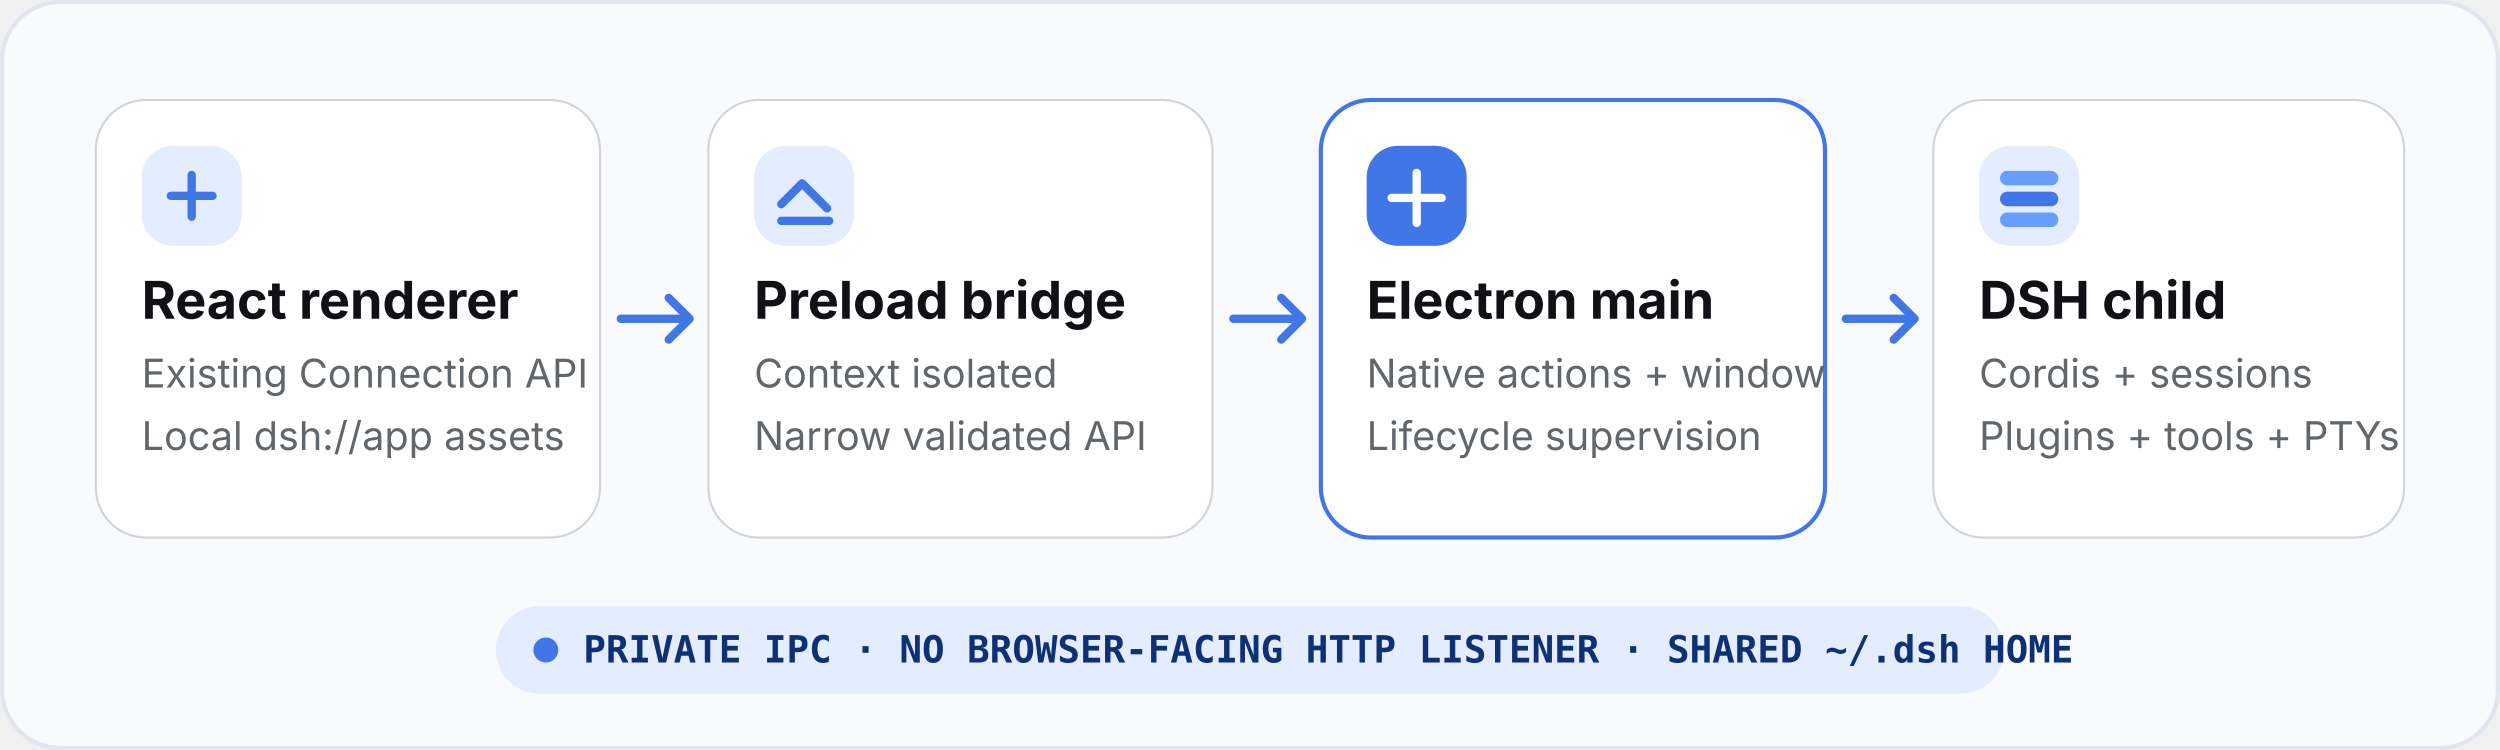
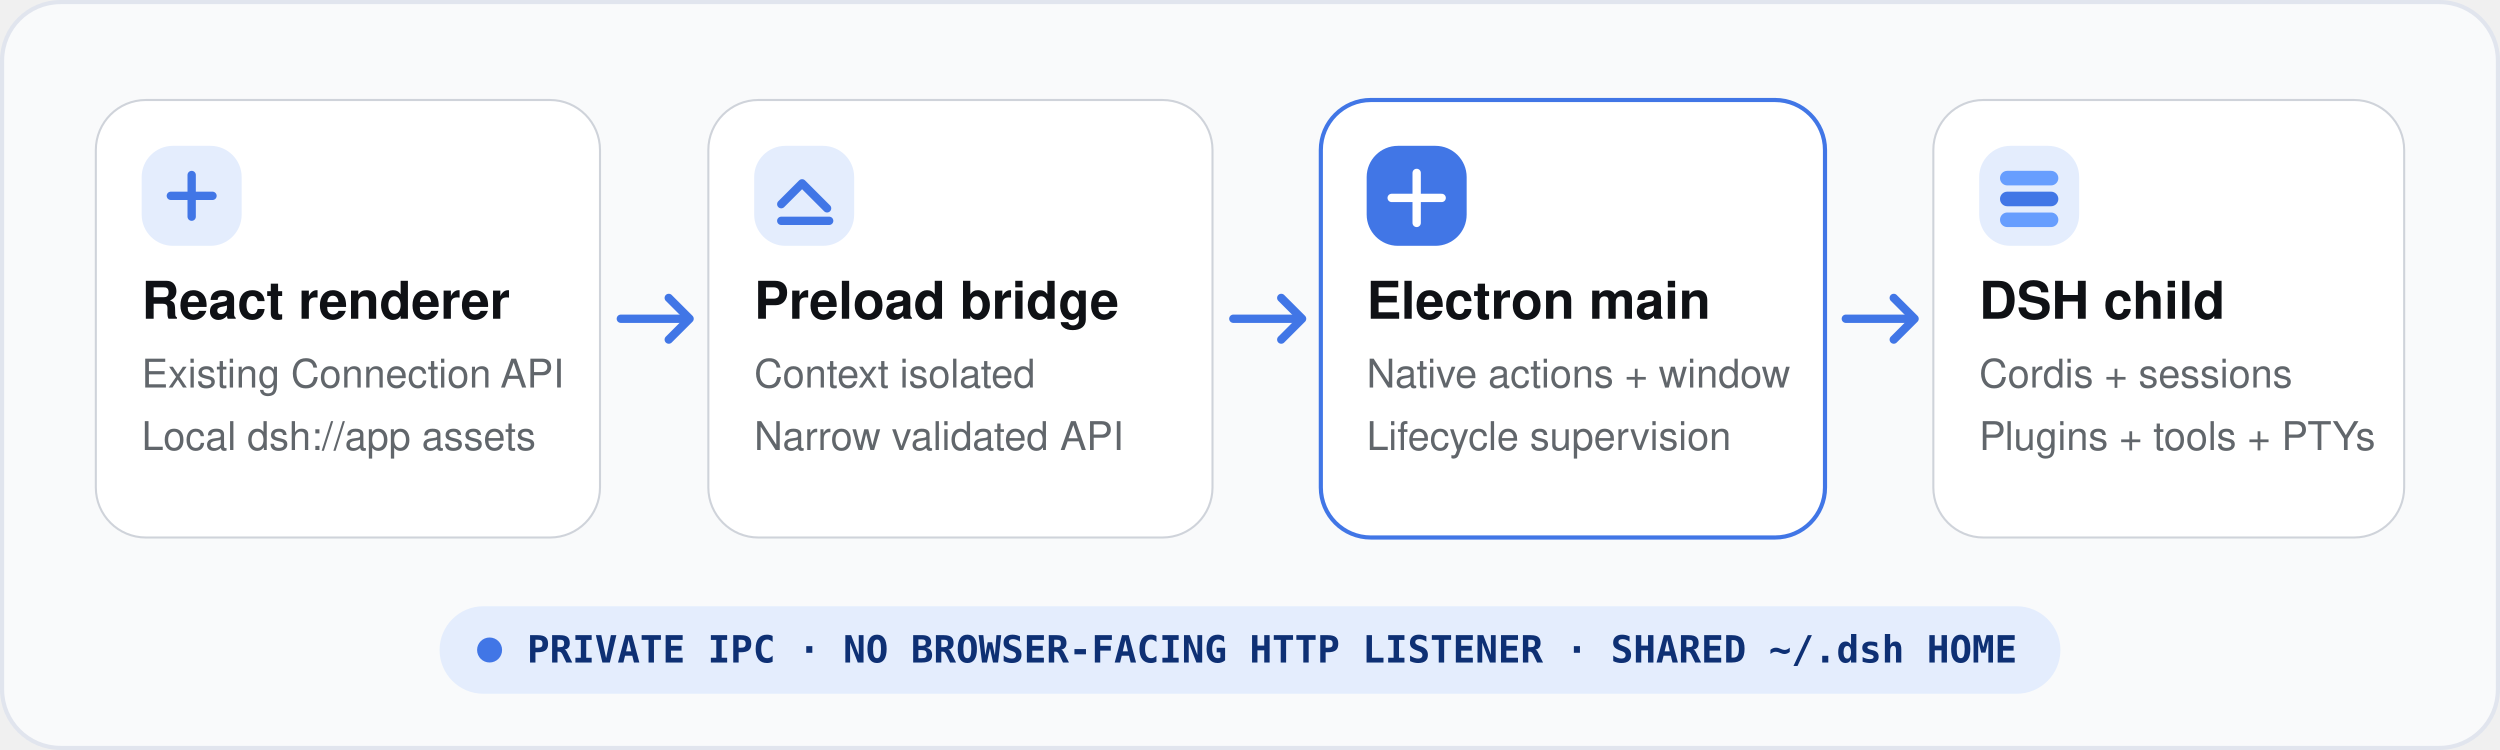
- <svg xmlns="http://www.w3.org/2000/svg" width="1200" height="360" viewBox="0 0 1200 360" role="img" aria-labelledby="title desc">
-   <rect x="1" y="1" width="1198" height="358" rx="28" fill="#F9FAFB" stroke="#E1E5EE" stroke-width="2" />
-   <g font-family="-apple-system, BlinkMacSystemFont, 'Segoe UI', sans-serif">
-     <g transform="translate(46 48)">
-       <rect width="242" height="210" rx="24" fill="#FFFFFF" stroke="#CFD3DA" />
-       <rect x="22" y="22" width="48" height="48" rx="15" fill="#E4EDFD" />
-       <path d="M36 46H56M46 36V56" stroke="#4176E6" stroke-width="4" stroke-linecap="round" />
-       <text x="22" y="105" fill="#0F1115" font-size="25" font-weight="700">React renderer</text>
-       <text x="22" y="138" fill="#61666B" font-size="19">Existing Connection API</text>
-       <text x="22" y="168" fill="#61666B" font-size="19">Local dsh://app assets</text>
+ <svg xmlns="http://www.w3.org/2000/svg" width="100%" height="100%" viewBox="0 0 1200 360" version="1.1" xml:space="preserve" style="fill-rule:evenodd;clip-rule:evenodd;">
+   <path d="M1199,29L1199,331C1199,346.454 1186.454,359 1171,359L29,359C13.546,359 1,346.454 1,331L1,29C1,13.546 13.546,1 29,1L1171,1C1186.454,1 1199,13.546 1199,29Z" style="fill:rgb(249,250,251);stroke:rgb(225,229,238);stroke-width:2px;" />
+   <g>
+     <g transform="matrix(1,0,0,1,46,48)">
+       <path d="M242,24L242,186C242,199.246 231.246,210 218,210L24,210C10.754,210 0,199.246 0,186L0,24C0,10.754 10.754,0 24,0L218,0C231.246,0 242,10.754 242,24Z" style="fill:white;stroke:rgb(207,211,218);stroke-width:1px;" />
+       <path d="M70,37L70,55C70,63.279 63.279,70 55,70L37,70C28.721,70 22,63.279 22,55L22,37C22,28.721 28.721,22 37,22L55,22C63.279,22 70,28.721 70,37Z" style="fill:rgb(228,237,253);" />
+       <path d="M36,46L56,46M46,36L46,56" style="fill-rule:nonzero;stroke:rgb(65,118,230);stroke-width:4px;stroke-linecap:round;" />
+       <g transform="matrix(1,0,0,1,22,105)">
+         <text x="0px" y="0px" style="font-family:'Helvetica-Bold', 'Helvetica';font-weight:700;font-size:25px;fill:rgb(15,17,21);">React renderer</text>
+       </g>
+       <g transform="matrix(1,0,0,1,22,138)">
+         <text x="0px" y="0px" style="font-family:'Helvetica';font-size:19px;fill:rgb(97,102,107);">Existing Connection <tspan x="172.169px 184.842px " y="0px 0px ">AP</tspan>I</text>
+       </g>
+       <g transform="matrix(1,0,0,1,22,168)">
+         <text x="0px" y="0px" style="font-family:'Helvetica';font-size:19px;fill:rgb(97,102,107);">Local dsh://app assets</text>
+       </g>
    </g>
-     <path d="M298 153H330" stroke="#4176E6" stroke-width="4" stroke-linecap="round" />
-     <path d="M321 143L331 153L321 163" fill="none" stroke="#4176E6" stroke-width="4" stroke-linecap="round" stroke-linejoin="round" />
-     <g transform="translate(340 48)">
-       <rect width="242" height="210" rx="24" fill="#FFFFFF" stroke="#CFD3DA" />
-       <rect x="22" y="22" width="48" height="48" rx="15" fill="#E4EDFD" />
-       <path d="M35 50L45 40L57 52" fill="none" stroke="#4176E6" stroke-width="4" stroke-linecap="round" stroke-linejoin="round" />
-       <path d="M35 58H58" stroke="#4176E6" stroke-width="4" stroke-linecap="round" />
-       <text x="22" y="105" fill="#0F1115" font-size="25" font-weight="700">Preload bridge</text>
-       <text x="22" y="138" fill="#61666B" font-size="19">Context isolated</text>
-       <text x="22" y="168" fill="#61666B" font-size="19">Narrow validated API</text>
+     <path d="M298,153L330,153" style="fill:none;fill-rule:nonzero;stroke:rgb(65,118,230);stroke-width:4px;stroke-linecap:round;" />
+     <path d="M321,143L331,153L321,163" style="fill:none;fill-rule:nonzero;stroke:rgb(65,118,230);stroke-width:4px;stroke-linecap:round;stroke-linejoin:round;" />
+     <g transform="matrix(1,0,0,1,340,48)">
+       <path d="M242,24L242,186C242,199.246 231.246,210 218,210L24,210C10.754,210 0,199.246 0,186L0,24C0,10.754 10.754,0 24,0L218,0C231.246,0 242,10.754 242,24Z" style="fill:white;stroke:rgb(207,211,218);stroke-width:1px;" />
+       <path d="M70,37L70,55C70,63.279 63.279,70 55,70L37,70C28.721,70 22,63.279 22,55L22,37C22,28.721 28.721,22 37,22L55,22C63.279,22 70,28.721 70,37Z" style="fill:rgb(228,237,253);" />
+       <path d="M35,50L45,40L57,52" style="fill:none;fill-rule:nonzero;stroke:rgb(65,118,230);stroke-width:4px;stroke-linecap:round;stroke-linejoin:round;" />
+       <path d="M35,58L58,58" style="fill:none;fill-rule:nonzero;stroke:rgb(65,118,230);stroke-width:4px;stroke-linecap:round;" />
+       <g transform="matrix(1,0,0,1,22,105)">
+         <text x="0px" y="0px" style="font-family:'Helvetica-Bold', 'Helvetica';font-weight:700;font-size:25px;fill:rgb(15,17,21);">Preload bridge</text>
+       </g>
+       <g transform="matrix(1,0,0,1,22,138)">
+         <text x="0px" y="0px" style="font-family:'Helvetica';font-size:19px;fill:rgb(97,102,107);">Context isolated</text>
+       </g>
+       <g transform="matrix(1,0,0,1,22,168)">
+         <text x="0px" y="0px" style="font-family:'Helvetica';font-size:19px;fill:rgb(97,102,107);">Narrow validated <tspan x="146.805px 159.478px " y="0px 0px ">AP</tspan>I</text>
+       </g>
    </g>
-     <path d="M592 153H624" stroke="#4176E6" stroke-width="4" stroke-linecap="round" />
-     <path d="M615 143L625 153L615 163" fill="none" stroke="#4176E6" stroke-width="4" stroke-linecap="round" stroke-linejoin="round" />
-     <g transform="translate(634 48)">
-       <rect width="242" height="210" rx="24" fill="#FFFFFF" stroke="#4176E6" stroke-width="2" />
-       <rect x="22" y="22" width="48" height="48" rx="15" fill="#4176E6" />
-       <path d="M34 47H58M46 35V59" stroke="#FFFFFF" stroke-width="4" stroke-linecap="round" />
-       <text x="22" y="105" fill="#0F1115" font-size="25" font-weight="700">Electron main</text>
-       <text x="22" y="138" fill="#61666B" font-size="19">Native actions + window</text>
-       <text x="22" y="168" fill="#61666B" font-size="19">Lifecycle supervision</text>
+     <path d="M592,153L624,153" style="fill:none;fill-rule:nonzero;stroke:rgb(65,118,230);stroke-width:4px;stroke-linecap:round;" />
+     <path d="M615,143L625,153L615,163" style="fill:none;fill-rule:nonzero;stroke:rgb(65,118,230);stroke-width:4px;stroke-linecap:round;stroke-linejoin:round;" />
+     <g transform="matrix(1,0,0,1,634,48)">
+       <path d="M242,24L242,186C242,199.246 231.246,210 218,210L24,210C10.754,210 0,199.246 0,186L0,24C0,10.754 10.754,0 24,0L218,0C231.246,0 242,10.754 242,24Z" style="fill:white;stroke:rgb(65,118,230);stroke-width:2px;" />
+       <path d="M70,37L70,55C70,63.279 63.279,70 55,70L37,70C28.721,70 22,63.279 22,55L22,37C22,28.721 28.721,22 37,22L55,22C63.279,22 70,28.721 70,37Z" style="fill:rgb(65,118,230);" />
+       <path d="M34,47L58,47M46,35L46,59" style="fill-rule:nonzero;stroke:white;stroke-width:4px;stroke-linecap:round;" />
+       <g transform="matrix(1,0,0,1,22,105)">
+         <text x="0px" y="0px" style="font-family:'Helvetica-Bold', 'Helvetica';font-weight:700;font-size:25px;fill:rgb(15,17,21);">Electron main</text>
+       </g>
+       <g transform="matrix(1,0,0,1,22,138)">
+         <text x="0px" y="0px" style="font-family:'Helvetica';font-size:19px;fill:rgb(97,102,107);">Native actions + window</text>
+       </g>
+       <g transform="matrix(1,0,0,1,22,168)">
+         <text x="0px" y="0px" style="font-family:'Helvetica';font-size:19px;fill:rgb(97,102,107);">Lifecycle supervision</text>
+       </g>
    </g>
-     <path d="M886 153H918" stroke="#4176E6" stroke-width="4" stroke-linecap="round" />
-     <path d="M909 143L919 153L909 163" fill="none" stroke="#4176E6" stroke-width="4" stroke-linecap="round" stroke-linejoin="round" />
-     <g transform="translate(928 48)">
-       <rect width="226" height="210" rx="24" fill="#FFFFFF" stroke="#CFD3DA" />
-       <rect x="22" y="22" width="48" height="48" rx="15" fill="#E4EDFD" />
-       <rect x="32" y="34" width="28" height="7" rx="3.5" fill="#679EFE" />
-       <rect x="32" y="44" width="28" height="7" rx="3.5" fill="#4176E6" />
-       <rect x="32" y="54" width="28" height="7" rx="3.5" fill="#679EFE" />
-       <text x="22" y="105" fill="#0F1115" font-size="25" font-weight="700">DSH child</text>
-       <text x="22" y="138" fill="#61666B" font-size="19">Cordis + sessions</text>
-       <text x="22" y="168" fill="#61666B" font-size="19">Plugins + tools + PTYs</text>
+     <path d="M886,153L918,153" style="fill:none;fill-rule:nonzero;stroke:rgb(65,118,230);stroke-width:4px;stroke-linecap:round;" />
+     <path d="M909,143L919,153L909,163" style="fill:none;fill-rule:nonzero;stroke:rgb(65,118,230);stroke-width:4px;stroke-linecap:round;stroke-linejoin:round;" />
+     <g transform="matrix(1,0,0,1,928,48)">
+       <path d="M226,24L226,186C226,199.246 215.246,210 202,210L24,210C10.754,210 0,199.246 0,186L0,24C0,10.754 10.754,0 24,0L202,0C215.246,0 226,10.754 226,24Z" style="fill:white;stroke:rgb(207,211,218);stroke-width:1px;" />
+       <path d="M70,37L70,55C70,63.279 63.279,70 55,70L37,70C28.721,70 22,63.279 22,55L22,37C22,28.721 28.721,22 37,22L55,22C63.279,22 70,28.721 70,37Z" style="fill:rgb(228,237,253);" />
+       <path d="M60,37.5C60,39.432 58.432,41 56.5,41L35.5,41C33.568,41 32,39.432 32,37.5C32,35.568 33.568,34 35.5,34L56.5,34C58.432,34 60,35.568 60,37.5Z" style="fill:rgb(103,158,254);" />
+       <path d="M60,47.5C60,49.432 58.432,51 56.5,51L35.5,51C33.568,51 32,49.432 32,47.5C32,45.568 33.568,44 35.5,44L56.5,44C58.432,44 60,45.568 60,47.5Z" style="fill:rgb(65,118,230);" />
+       <path d="M60,57.5C60,59.432 58.432,61 56.5,61L35.5,61C33.568,61 32,59.432 32,57.5C32,55.568 33.568,54 35.5,54L56.5,54C58.432,54 60,55.568 60,57.5Z" style="fill:rgb(103,158,254);" />
+       <g transform="matrix(1,0,0,1,22,105)">
+         <text x="0px" y="0px" style="font-family:'Helvetica-Bold', 'Helvetica';font-weight:700;font-size:25px;fill:rgb(15,17,21);">DSH child</text>
+       </g>
+       <g transform="matrix(1,0,0,1,22,138)">
+         <text x="0px" y="0px" style="font-family:'Helvetica';font-size:19px;fill:rgb(97,102,107);">Cordis + sessions</text>
+       </g>
+       <g transform="matrix(1,0,0,1,22,168)">
+         <text x="0px" y="0px" style="font-family:'Helvetica';font-size:19px;fill:rgb(97,102,107);">Plugins + tools + PTYs</text>
+       </g>
    </g>
  </g>
-   <g transform="translate(238 291)">
-     <rect width="724" height="42" rx="21" fill="#E4EDFD" />
-     <circle cx="24" cy="21" r="6" fill="#4176E6" />
-     <text x="42" y="27" fill="#0E3074" font-family="ui-monospace, SFMono-Regular, Menlo, monospace" font-size="18" font-weight="700">PRIVATE IPC · NO BROWSER-FACING HTTP LISTENER · SHARED ~/.dsh HOME</text>
+   <g transform="matrix(1,0,0,1,211,291)">
+     <g transform="matrix(1.074586,0,0,1,-0,0)">
+       <path d="M724,21C724,32.59 715.243,42 704.458,42L19.542,42C8.757,42 0,32.59 0,21C0,9.41 8.757,0 19.542,0L704.458,0C715.243,0 724,9.41 724,21Z" style="fill:rgb(228,237,253);" />
+     </g>
+     <circle cx="24" cy="21" r="6" style="fill:rgb(65,118,230);" />
+     <g transform="matrix(1,0,0,1,42,27)">
+       <text x="0px" y="0px" style="font-family:'Menlo-Bold', 'Menlo', monospace;font-weight:700;font-size:18px;fill:rgb(14,48,116);">PRIVATE IPC · NO BROWSER-FACING HTTP LISTENER · SHARED ~/.dsh HOME</text>
+     </g>
  </g>
</svg>
